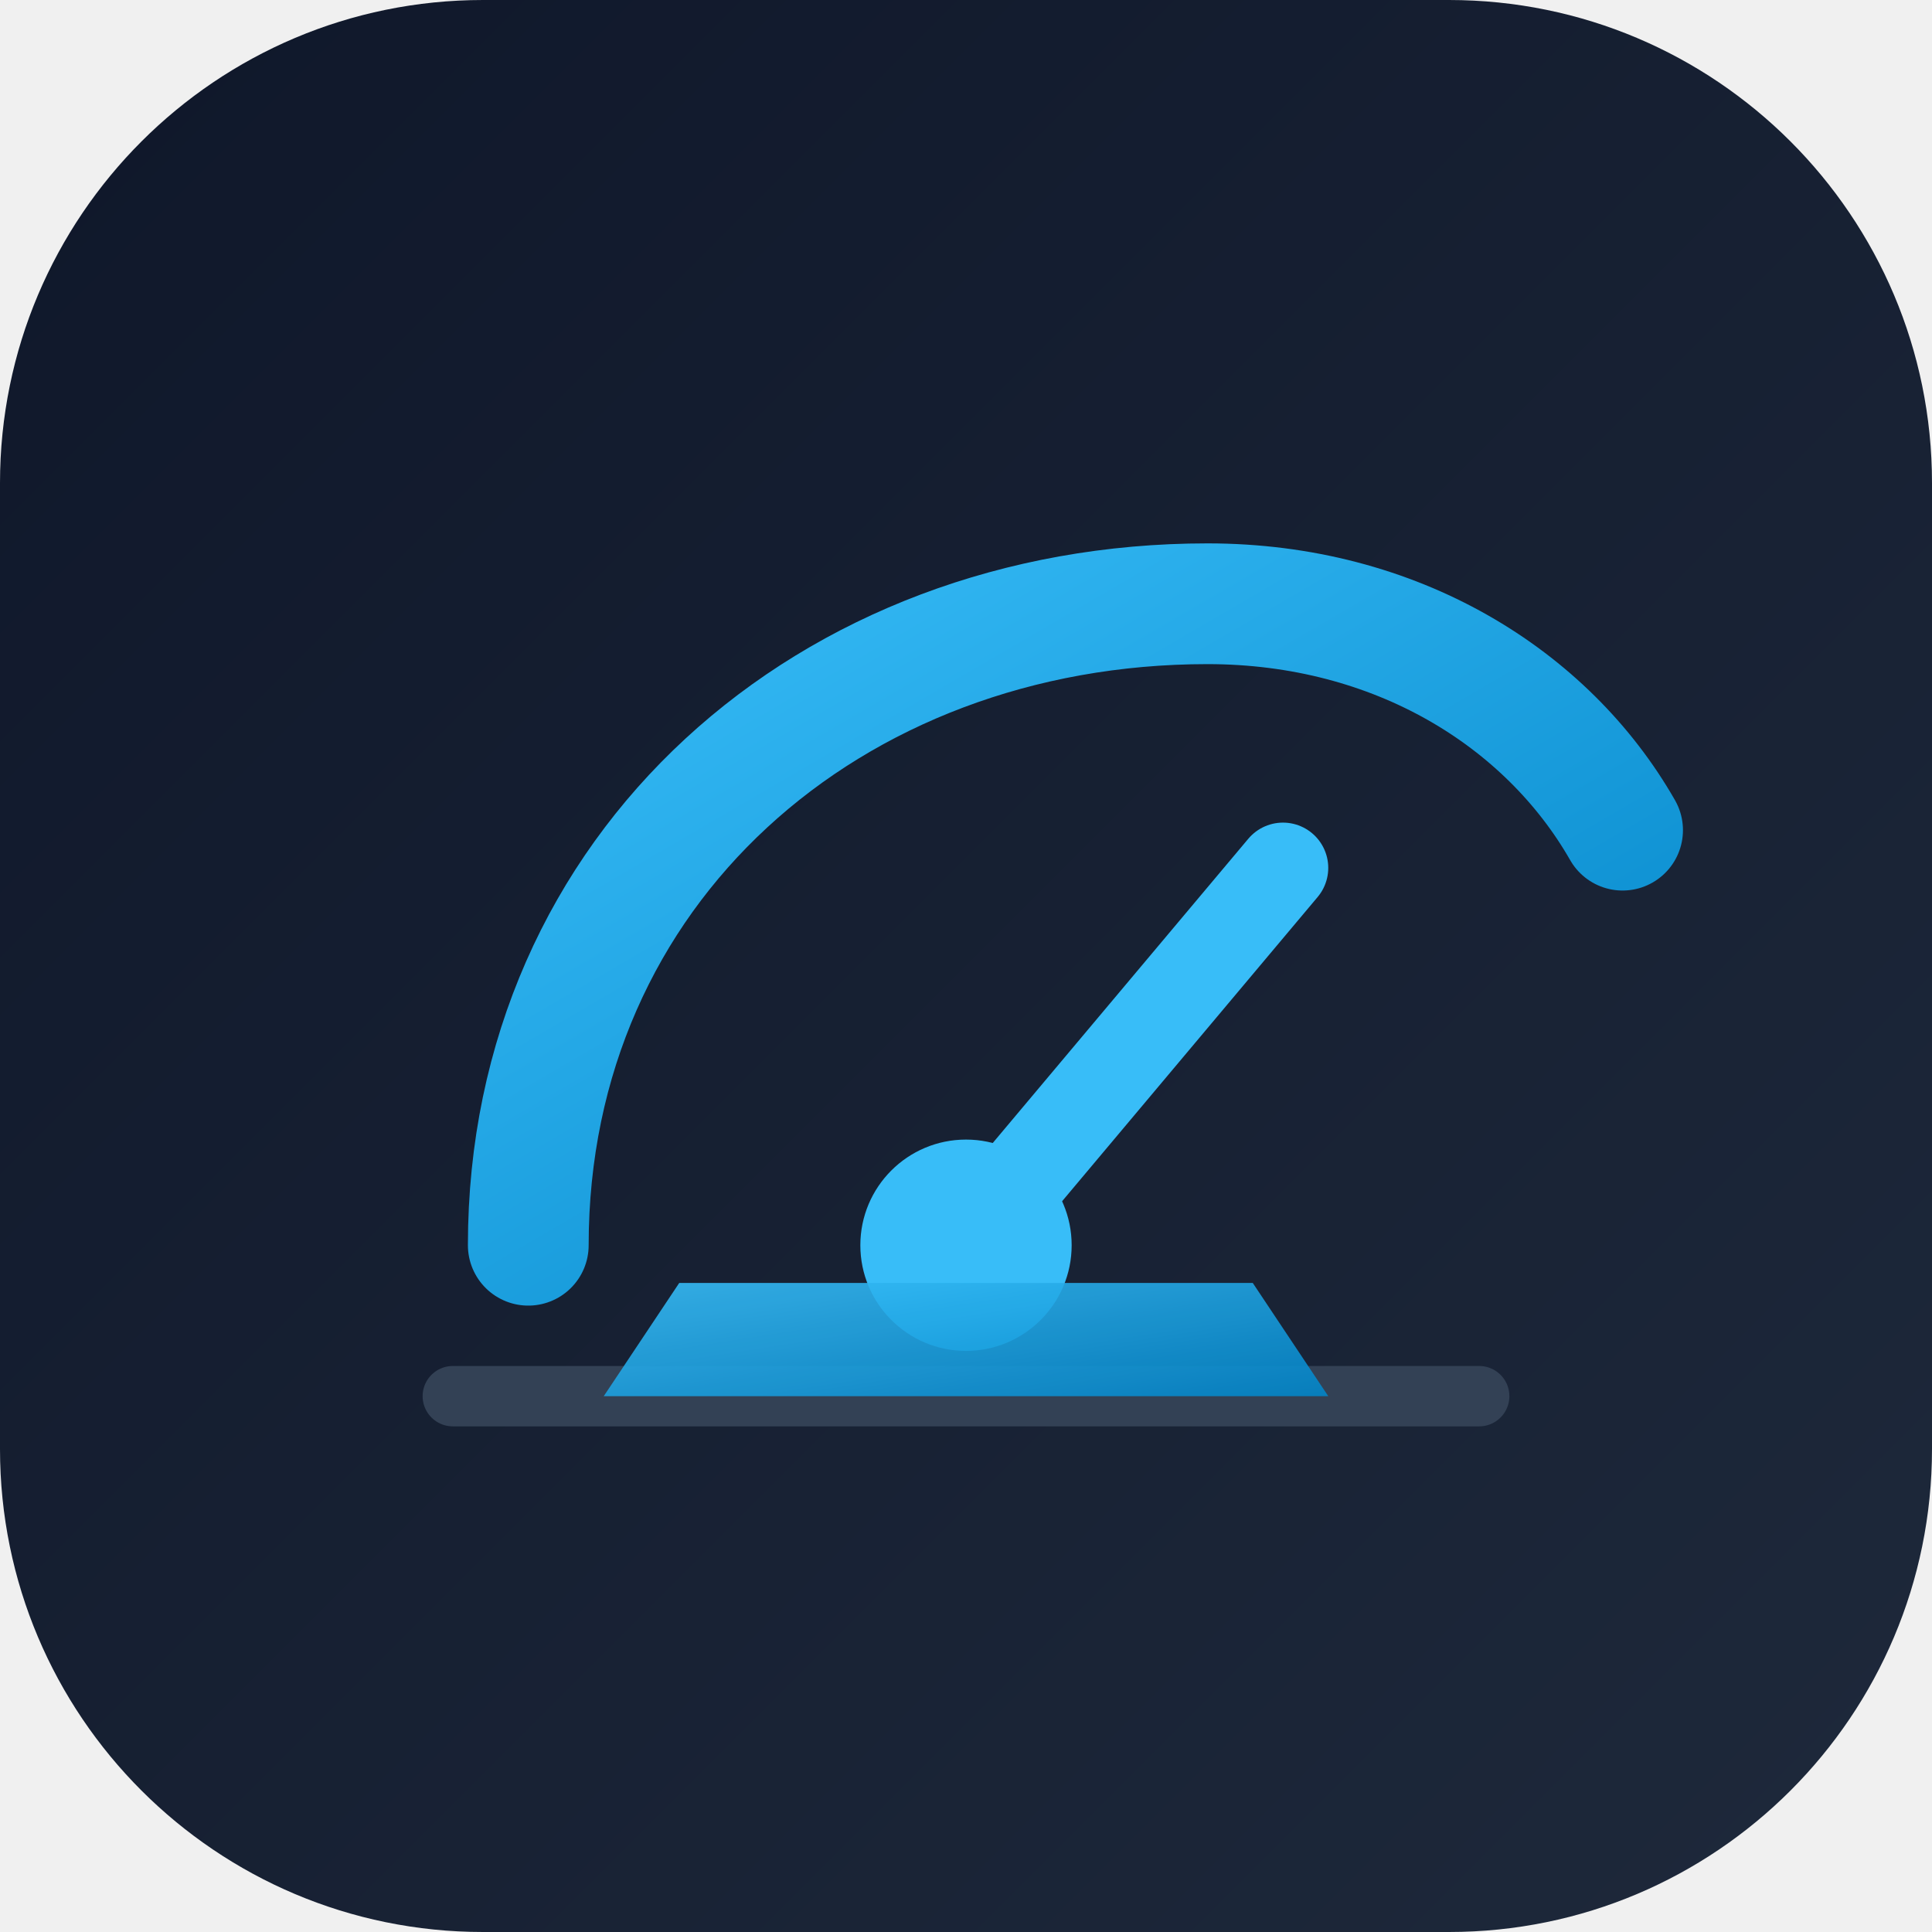
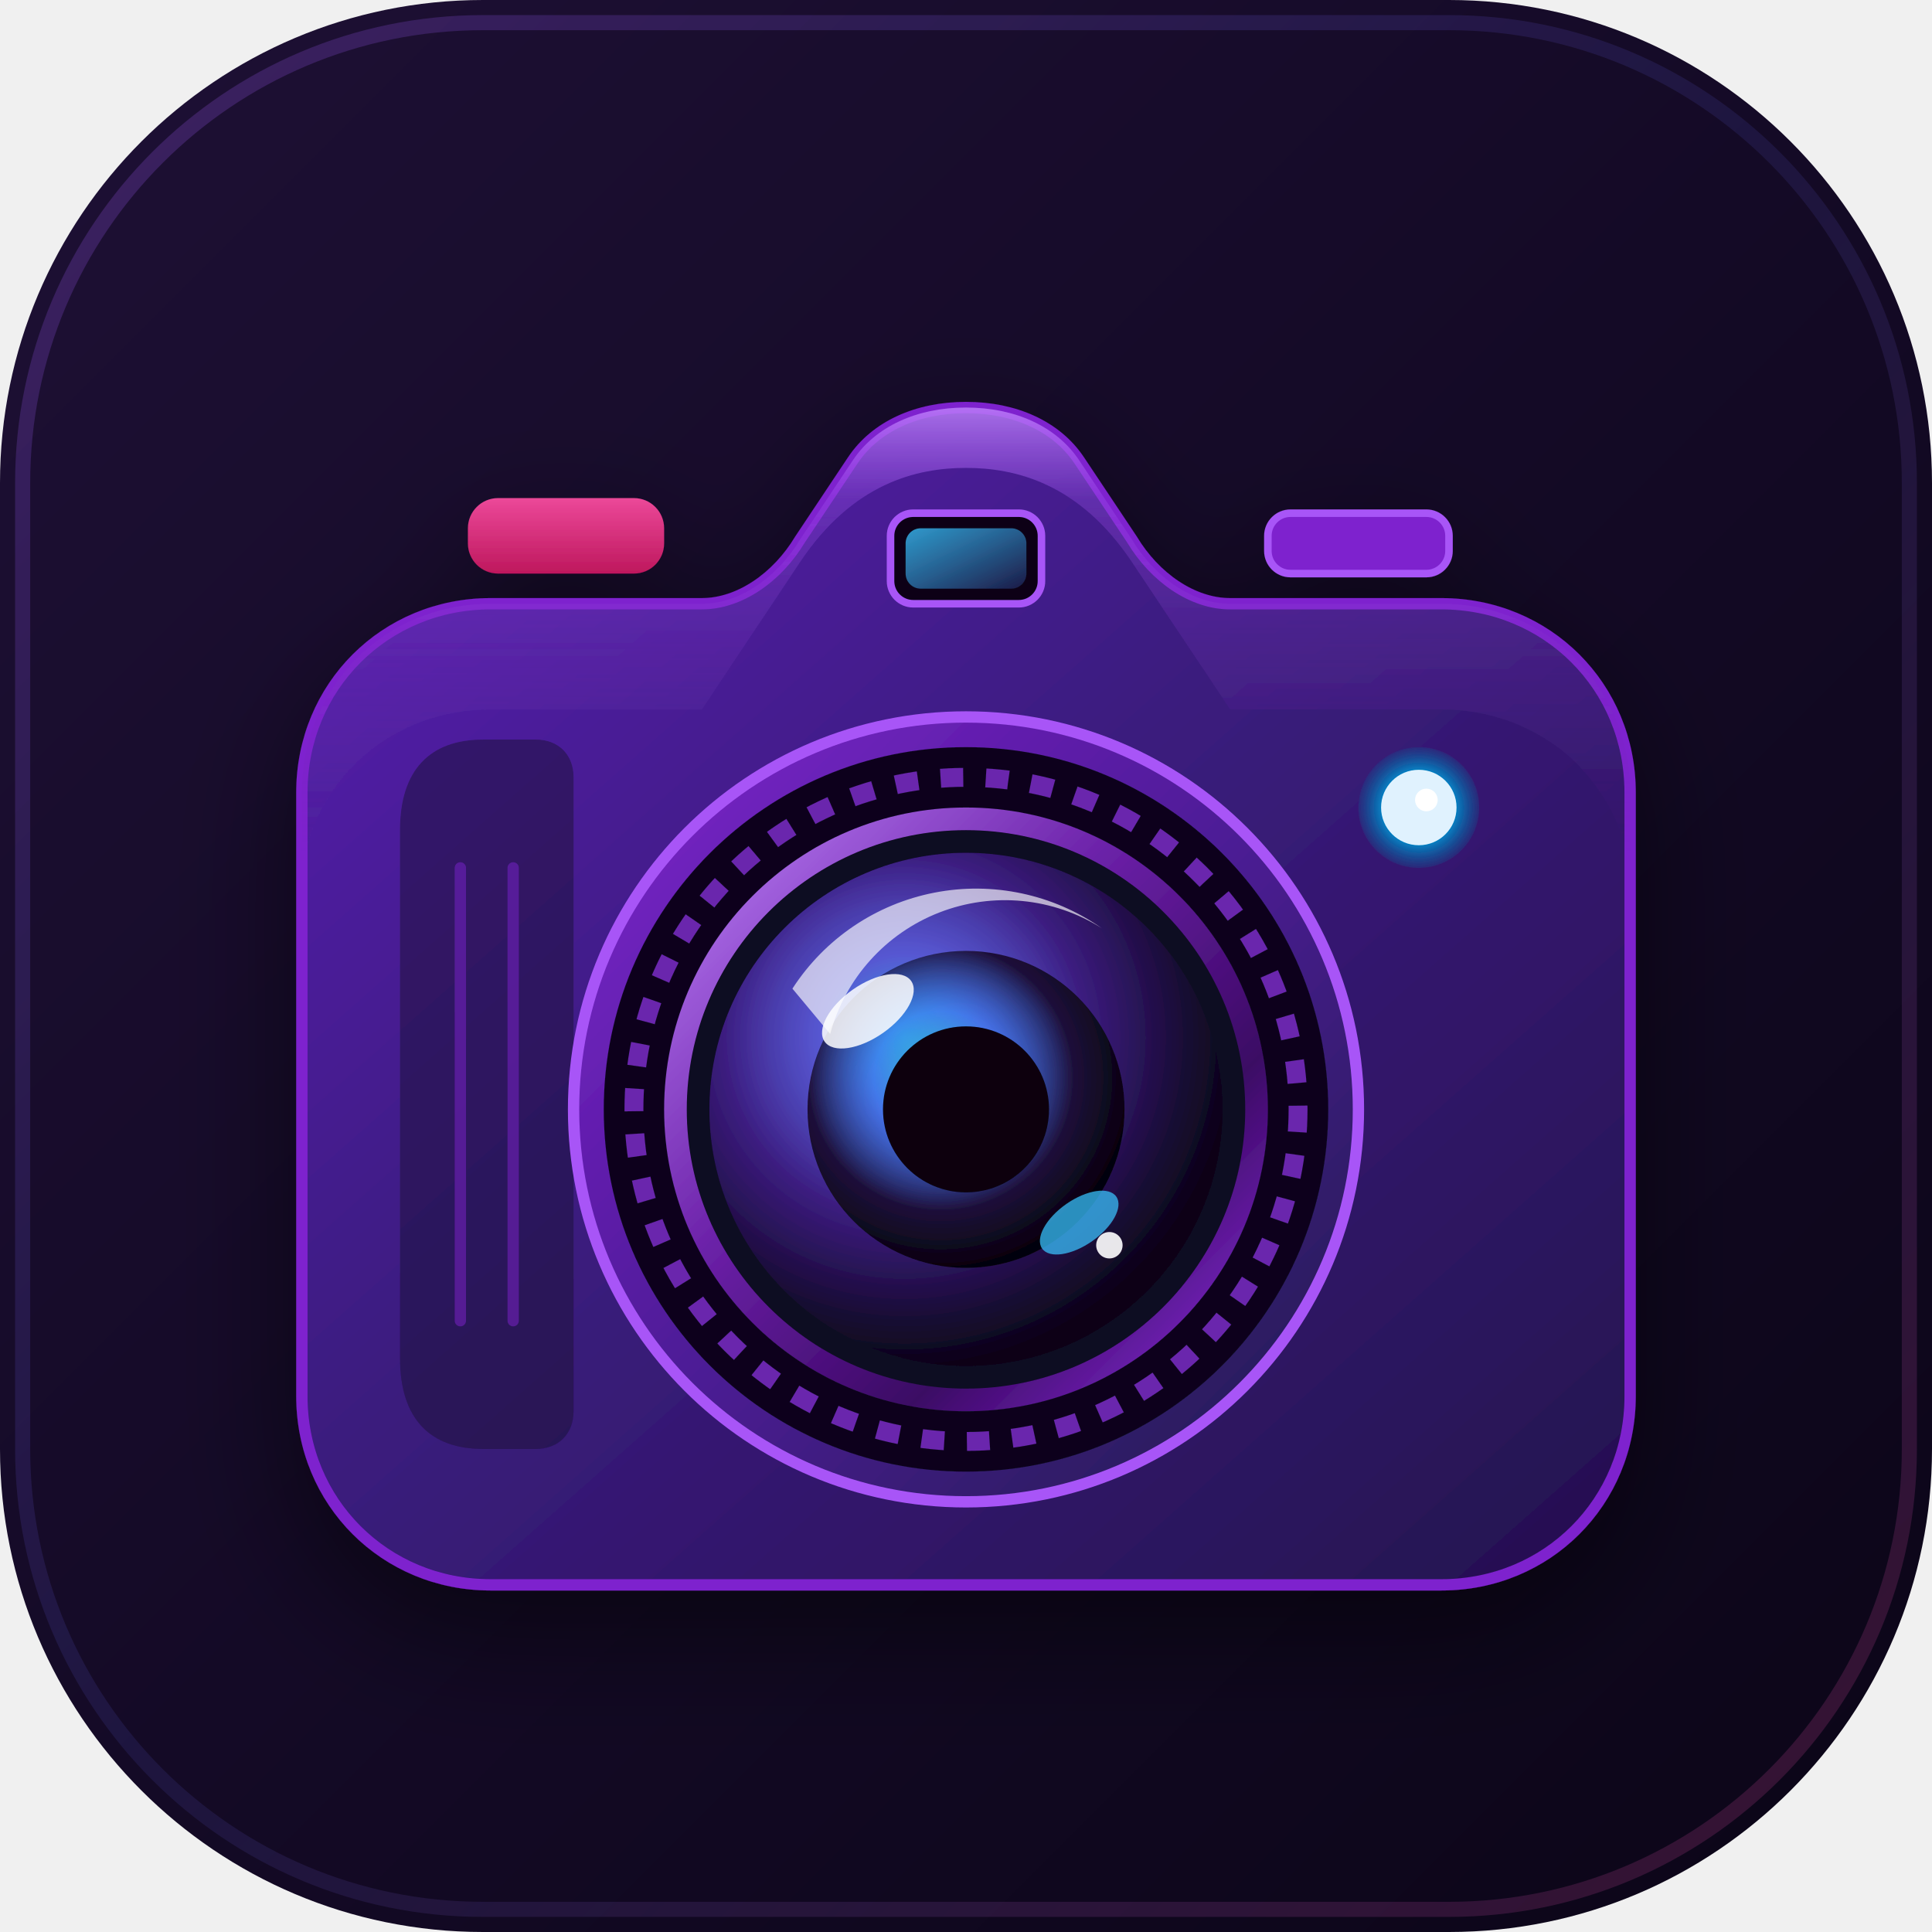
<svg xmlns="http://www.w3.org/2000/svg" viewBox="0 0 512 512" fill="none">
  <defs>
-     <linearGradient id="grad1" x1="0%" y1="0%" x2="100%" y2="100%">
+     <linearGradient id="bgGrad" x1="0%" y1="0%" x2="100%" y2="100%">
+       <stop offset="0%" stop-color="#1E1035" />
+       <stop offset="50%" stop-color="#140A26" />
+       <stop offset="100%" stop-color="#0B0517" />
+     </linearGradient>
+     <linearGradient id="borderGrad" x1="0%" y1="0%" x2="100%" y2="100%">
+       <stop offset="0%" stop-color="#A855F7" stop-opacity="0.6" />
+       <stop offset="50%" stop-color="#6366F1" stop-opacity="0.3" />
+       <stop offset="100%" stop-color="#EC4899" stop-opacity="0.5" />
+     </linearGradient>
+     <linearGradient id="cameraBodyGrad" x1="0%" y1="0%" x2="100%" y2="100%">
+       <stop offset="0%" stop-color="#5B21B6" />
+       <stop offset="45%" stop-color="#3B1C7E" />
+       <stop offset="100%" stop-color="#24104E" />
+     </linearGradient>
+     <linearGradient id="bodyHighlightGrad" x1="0%" y1="0%" x2="0%" y2="100%">
+       <stop offset="0%" stop-color="#C084FC" stop-opacity="0.8" />
+       <stop offset="20%" stop-color="#A855F7" stop-opacity="0.3" />
+       <stop offset="100%" stop-color="#581C87" stop-opacity="0" />
+     </linearGradient>
+     <linearGradient id="shutterGrad" x1="0%" y1="0%" x2="0%" y2="100%">
+       <stop offset="0%" stop-color="#EC4899" />
+       <stop offset="100%" stop-color="#BE185D" />
+     </linearGradient>
+     <radialGradient id="sensorGlow" cx="50%" cy="50%" r="50%">
      <stop offset="0%" stop-color="#38BDF8" />
-       <stop offset="100%" stop-color="#0284C7" />
+       <stop offset="60%" stop-color="#0284C7" />
+       <stop offset="100%" stop-color="#0369A1" stop-opacity="0.2" />
+     </radialGradient>
+     <linearGradient id="lensOuterGrad" x1="0%" y1="0%" x2="100%" y2="100%">
+       <stop offset="0%" stop-color="#7E22CE" />
+       <stop offset="50%" stop-color="#4C1D95" />
+       <stop offset="100%" stop-color="#1E1B4B" />
    </linearGradient>
-     <linearGradient id="bgGrad" x1="0%" y1="0%" x2="100%" y2="100%">
-       <stop offset="0%" stop-color="#0F172A" />
-       <stop offset="100%" stop-color="#1E293B" />
+     <linearGradient id="lensBezelGrad" x1="0%" y1="0%" x2="100%" y2="100%">
+       <stop offset="0%" stop-color="#C084FC" />
+       <stop offset="40%" stop-color="#6B21A8" />
+       <stop offset="70%" stop-color="#3B0764" />
+       <stop offset="100%" stop-color="#9333EA" />
    </linearGradient>
+     <radialGradient id="lensGlassGrad" cx="38%" cy="36%" r="65%">
+       <stop offset="0%" stop-color="#38BDF8" stop-opacity="0.9" />
+       <stop offset="25%" stop-color="#6366F1" stop-opacity="0.85" />
+       <stop offset="55%" stop-color="#3B1C7E" />
+       <stop offset="85%" stop-color="#180A33" />
+       <stop offset="100%" stop-color="#0A0416" />
+     </radialGradient>
+     <radialGradient id="lensCoreGrad" cx="42%" cy="40%" r="60%">
+       <stop offset="0%" stop-color="#2DD4BF" stop-opacity="0.8" />
+       <stop offset="35%" stop-color="#3B82F6" stop-opacity="0.6" />
+       <stop offset="70%" stop-color="#1E103A" />
+       <stop offset="100%" stop-color="#06020E" />
+     </radialGradient>
+     <linearGradient id="vfGlassGrad" x1="0%" y1="0%" x2="100%" y2="100%">
+       <stop offset="0%" stop-color="#38BDF8" stop-opacity="0.8" />
+       <stop offset="100%" stop-color="#1E1B4B" stop-opacity="0.9" />
+     </linearGradient>
+     <filter id="shadow" x="-10%" y="-10%" width="120%" height="120%" filterUnits="userSpaceOnUse">
+       <feDropShadow dx="0" dy="12" stdDeviation="16" flood-color="#000000" flood-opacity="0.5" />
+     </filter>
  </defs>
  <rect width="512" height="512" rx="128" fill="url(#bgGrad)" />
-   <path d="M140 330 C140 230, 220 160, 320 160 C370 160, 410 185, 430 220" stroke="url(#grad1)" stroke-width="32" stroke-linecap="round" fill="none" />
-   <circle cx="256" cy="330" r="28" fill="#38BDF8" />
-   <line x1="256" y1="330" x2="340" y2="230" stroke="#38BDF8" stroke-width="24" stroke-linecap="round" />
-   <path d="M120 370 L392 370" stroke="#334155" stroke-width="16" stroke-linecap="round" />
-   <path d="M160 370 L180 340 L332 340 L352 370 Z" fill="url(#grad1)" opacity="0.9" />
+   <rect x="6" y="6" width="500" height="500" rx="122" stroke="url(#borderGrad)" stroke-width="4" fill="none" opacity="0.4" />
+   <g filter="url(#shadow)">
+     <rect x="124" y="132" width="52" height="20" rx="8" fill="url(#shutterGrad)" />
+     <rect x="336" y="136" width="48" height="16" rx="6" fill="#7E22CE" stroke="#A855F7" stroke-width="2" />
+     <path d="M 130 160          C 102 160, 80 182, 80 210          L 80 370          C 80 398, 102 420, 130 420          L 382 420          C 410 420, 432 398, 432 370          L 432 210          C 432 182, 410 160, 382 160          L 326 160          C 316 160, 306 153, 300 143          L 286 122          C 280 113, 269 108, 256 108          C 243 108, 232 113, 226 122          L 212 143          C 206 153, 196 160, 186 160          Z" fill="url(#cameraBodyGrad)" stroke="#7E22CE" stroke-width="3" />
+     <path d="M 130 160          C 102 160, 80 182, 80 210          L 80 230          C 84 206, 104 188, 130 188          L 186 188          L 212 149          C 226 128, 243 124, 256 124          C 269 124, 286 128, 300 149          L 326 188          L 382 188          C 408 188, 428 206, 432 230          L 432 210          C 432 182, 410 160, 382 160          L 326 160          C 316 160, 306 153, 300 143          L 286 122          C 280 113, 269 108, 256 108          C 243 108, 232 113, 226 122          L 212 143          C 206 153, 196 160, 186 160          Z" fill="url(#bodyHighlightGrad)" />
+     <path d="M 106 220          C 106 204, 114 196, 128 196          L 142 196          C 148 196, 152 200, 152 206          L 152 374          C 152 380, 148 384, 142 384          L 128 384          C 114 384, 106 376, 106 360          Z" fill="#1A0D36" opacity="0.5" />
+     <line x1="122" y1="230" x2="122" y2="350" stroke="#7E22CE" stroke-width="3" stroke-linecap="round" opacity="0.5" />
+     <line x1="136" y1="230" x2="136" y2="350" stroke="#7E22CE" stroke-width="3" stroke-linecap="round" opacity="0.5" />
+     <rect x="236" y="136" width="40" height="24" rx="6" fill="#0A0518" stroke="#A855F7" stroke-width="2" />
+     <rect x="240" y="140" width="32" height="16" rx="4" fill="url(#vfGlassGrad)" />
+     <circle cx="376" cy="214" r="16" fill="url(#sensorGlow)" />
+     <circle cx="376" cy="214" r="10" fill="#E0F2FE" />
+     <circle cx="378" cy="212" r="3" fill="#FFFFFF" />
+     <circle cx="256" cy="294" r="104" fill="url(#lensOuterGrad)" stroke="#A855F7" stroke-width="3" />
+     <circle cx="256" cy="294" r="96" fill="#0D061F" />
+     <circle cx="256" cy="294" r="88" stroke="#9333EA" stroke-width="5" stroke-dasharray="6 6" fill="none" opacity="0.7" />
+     <circle cx="256" cy="294" r="80" fill="url(#lensBezelGrad)" />
+     <circle cx="256" cy="294" r="74" fill="#0F0824" />
+     <circle cx="256" cy="294" r="68" fill="url(#lensGlassGrad)" />
+     <circle cx="256" cy="294" r="42" fill="url(#lensCoreGrad)" />
+     <circle cx="256" cy="294" r="22" fill="#070210" />
+     <path d="M 210 262          A 58 58 0 0 1 292 246          A 48 48 0 0 0 220 274          Z" fill="#FFFFFF" opacity="0.65" />
+     <ellipse cx="230" cy="268" rx="14" ry="7" transform="rotate(-35 230 268)" fill="#FFFFFF" opacity="0.85" />
+     <ellipse cx="286" cy="324" rx="12" ry="6" transform="rotate(-35 286 324)" fill="#38BDF8" opacity="0.75" />
+     <circle cx="294" cy="330" r="3.5" fill="#FFFFFF" opacity="0.9" />
+   </g>
</svg>
